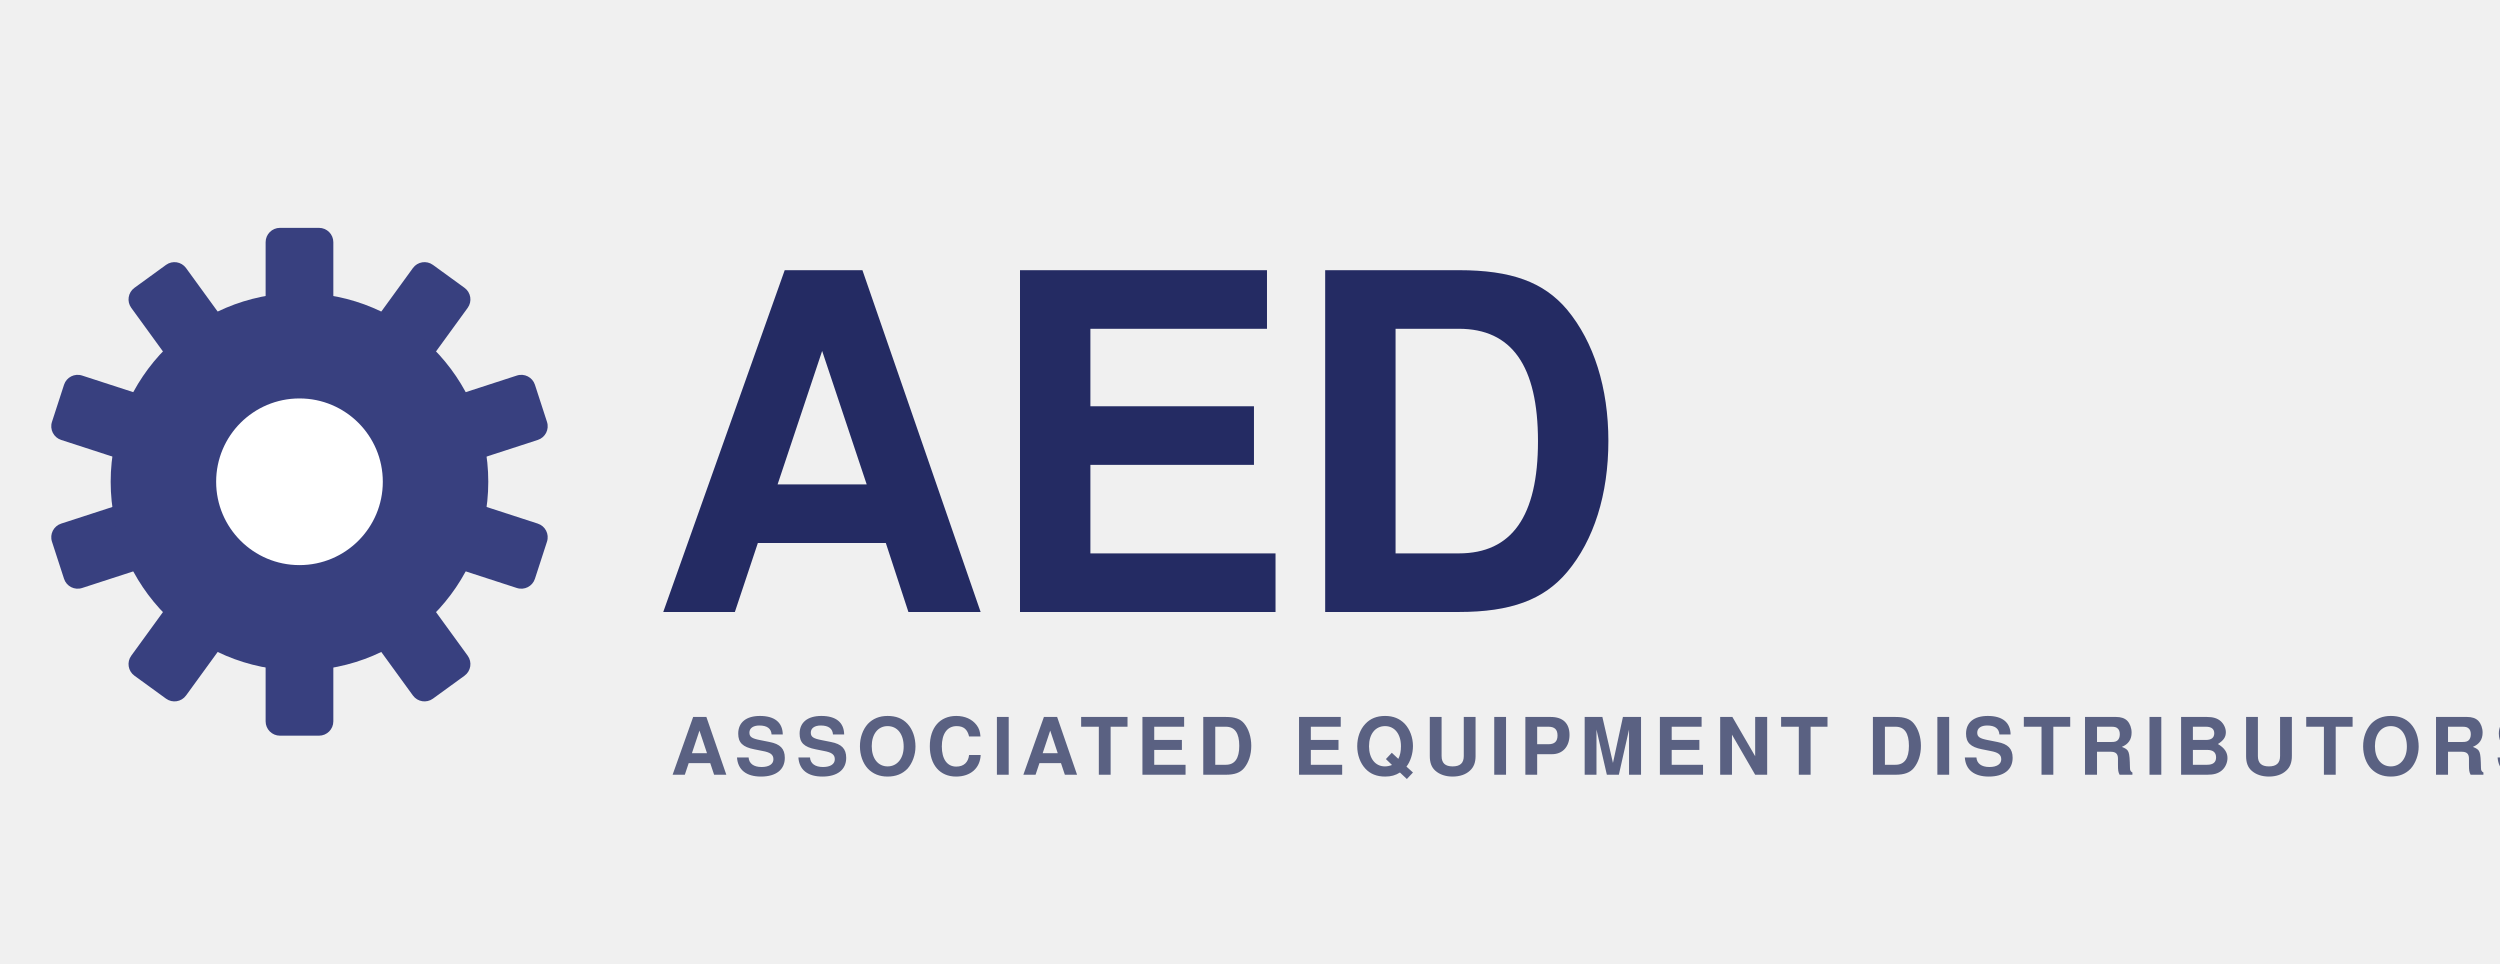
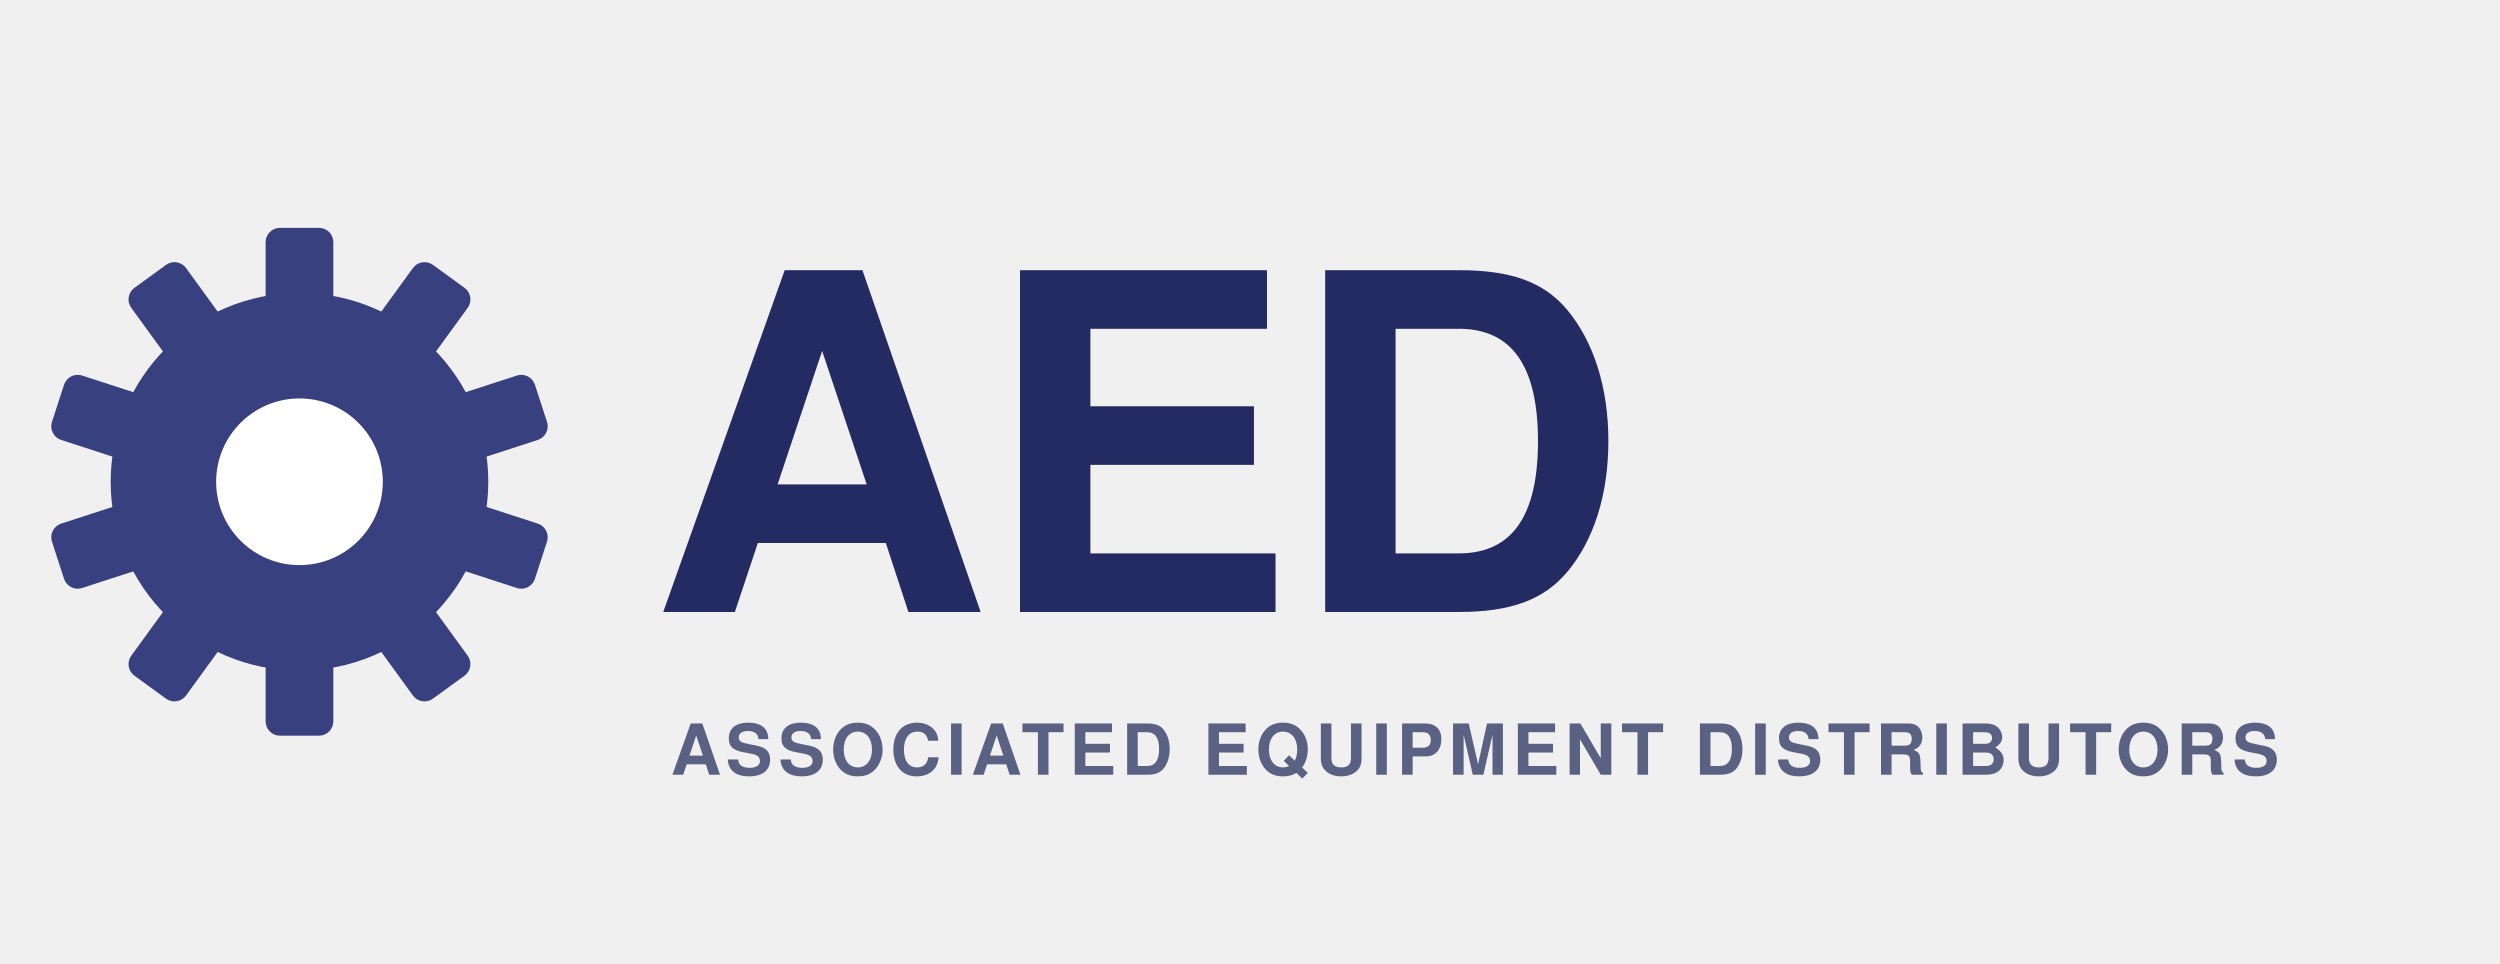
<svg xmlns="http://www.w3.org/2000/svg" width="192px" height="74px" viewBox="0 0 192 74" version="1.1">
  <g fill="none" fill-rule="evenodd">
    <rect x="20.40" y="17.50" width="5.2" height="8.20" rx="1.1" fill="#38407F" transform="rotate(0.00 23 37)" />
    <rect x="20.40" y="17.50" width="5.2" height="8.20" rx="1.1" fill="#38407F" transform="rotate(36.00 23 37)" />
    <rect x="20.40" y="17.50" width="5.2" height="8.20" rx="1.1" fill="#38407F" transform="rotate(72.00 23 37)" />
    <rect x="20.40" y="17.50" width="5.2" height="8.20" rx="1.1" fill="#38407F" transform="rotate(108.00 23 37)" />
    <rect x="20.40" y="17.50" width="5.2" height="8.20" rx="1.1" fill="#38407F" transform="rotate(144.00 23 37)" />
    <rect x="20.40" y="17.50" width="5.2" height="8.20" rx="1.1" fill="#38407F" transform="rotate(180.00 23 37)" />
    <rect x="20.40" y="17.50" width="5.2" height="8.20" rx="1.1" fill="#38407F" transform="rotate(216.00 23 37)" />
    <rect x="20.40" y="17.50" width="5.2" height="8.20" rx="1.1" fill="#38407F" transform="rotate(252.00 23 37)" />
    <rect x="20.40" y="17.50" width="5.2" height="8.20" rx="1.1" fill="#38407F" transform="rotate(288.00 23 37)" />
    <rect x="20.40" y="17.50" width="5.2" height="8.20" rx="1.1" fill="#38407F" transform="rotate(324.00 23 37)" />
    <circle cx="23" cy="37" r="14.50" fill="#38407F" />
    <circle cx="23" cy="37" r="6.40" fill="#FFFFFF" />
    <text x="50" y="47" font-family="Helvetica Neue, Helvetica, Arial, sans-serif" font-weight="700" font-size="36" letter-spacing="-0.5" fill="#242B63">AED</text>
-     <text x="51.5" y="59.5" font-family="Helvetica Neue, Helvetica, Arial, sans-serif" font-weight="600" font-size="6.1" letter-spacing="0.62" fill="#5A6182">ASSOCIATED EQUIPMENT DISTRIBUTORS</text>
+     <text x="51.5" y="59.5" font-family="Helvetica Neue, Helvetica, Arial, sans-serif" font-weight="600" font-size="5.4" letter-spacing="0.42" fill="#5A6182">ASSOCIATED EQUIPMENT DISTRIBUTORS</text>
  </g>
</svg>
